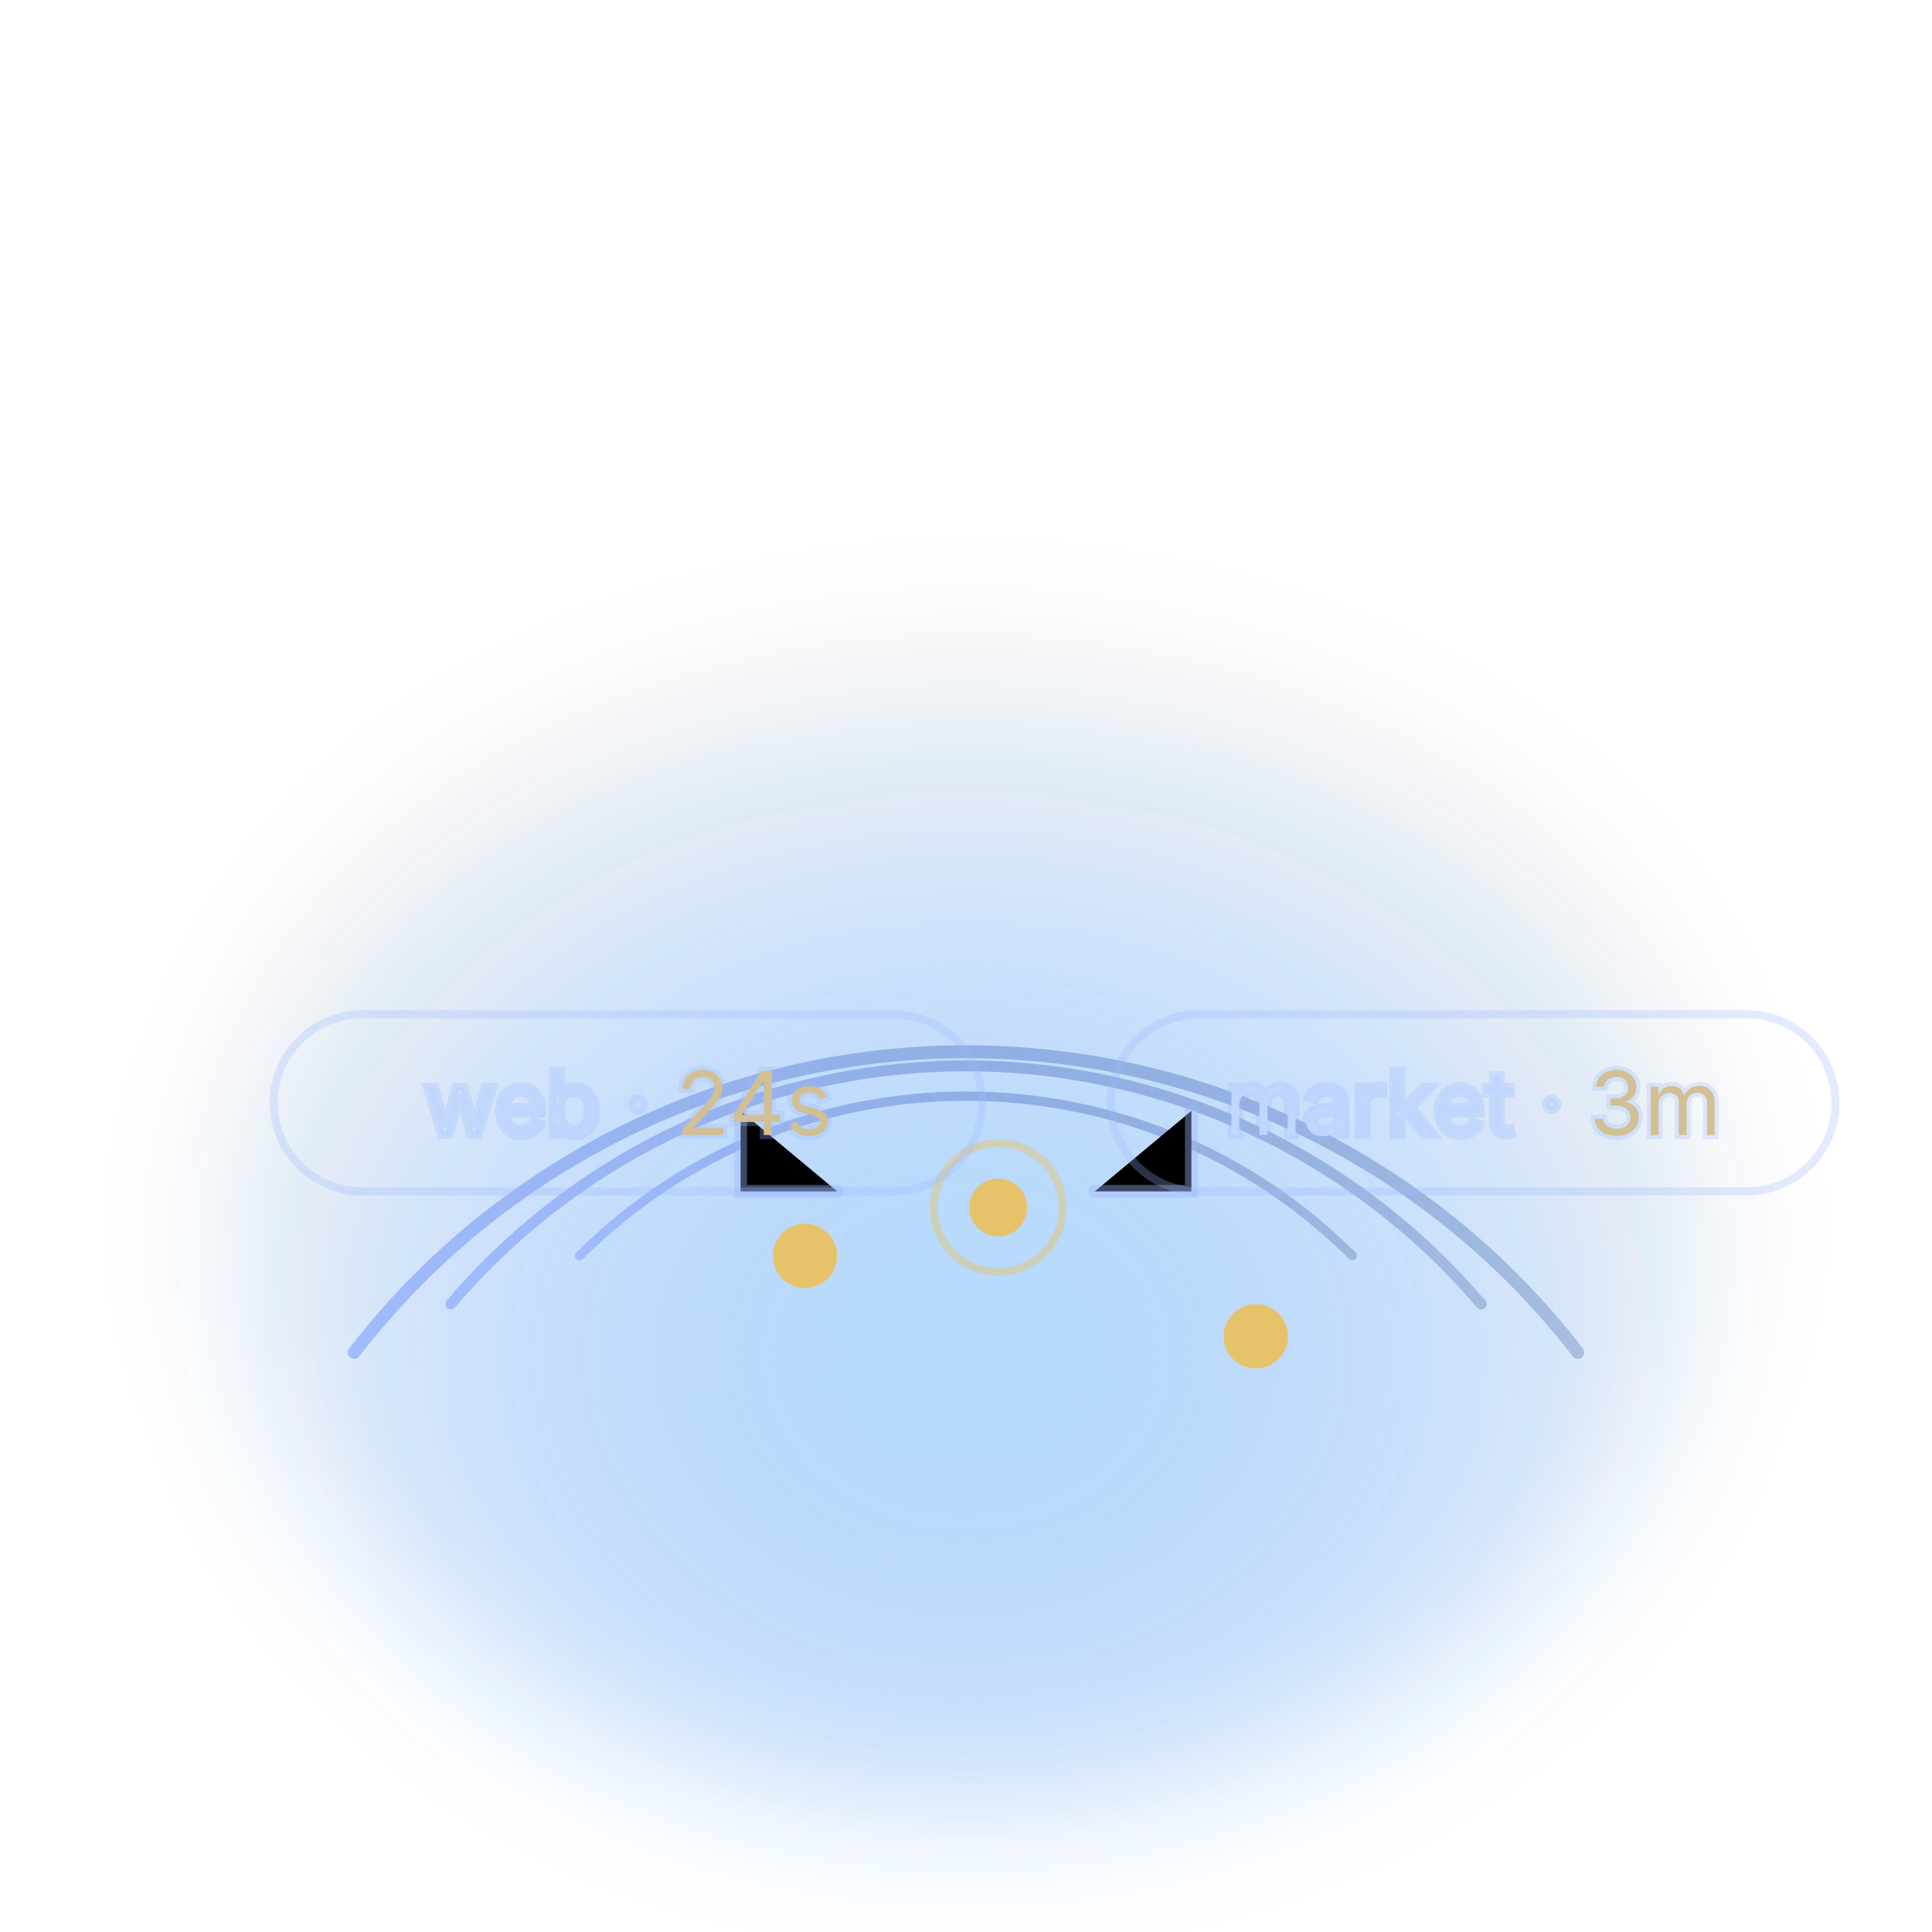
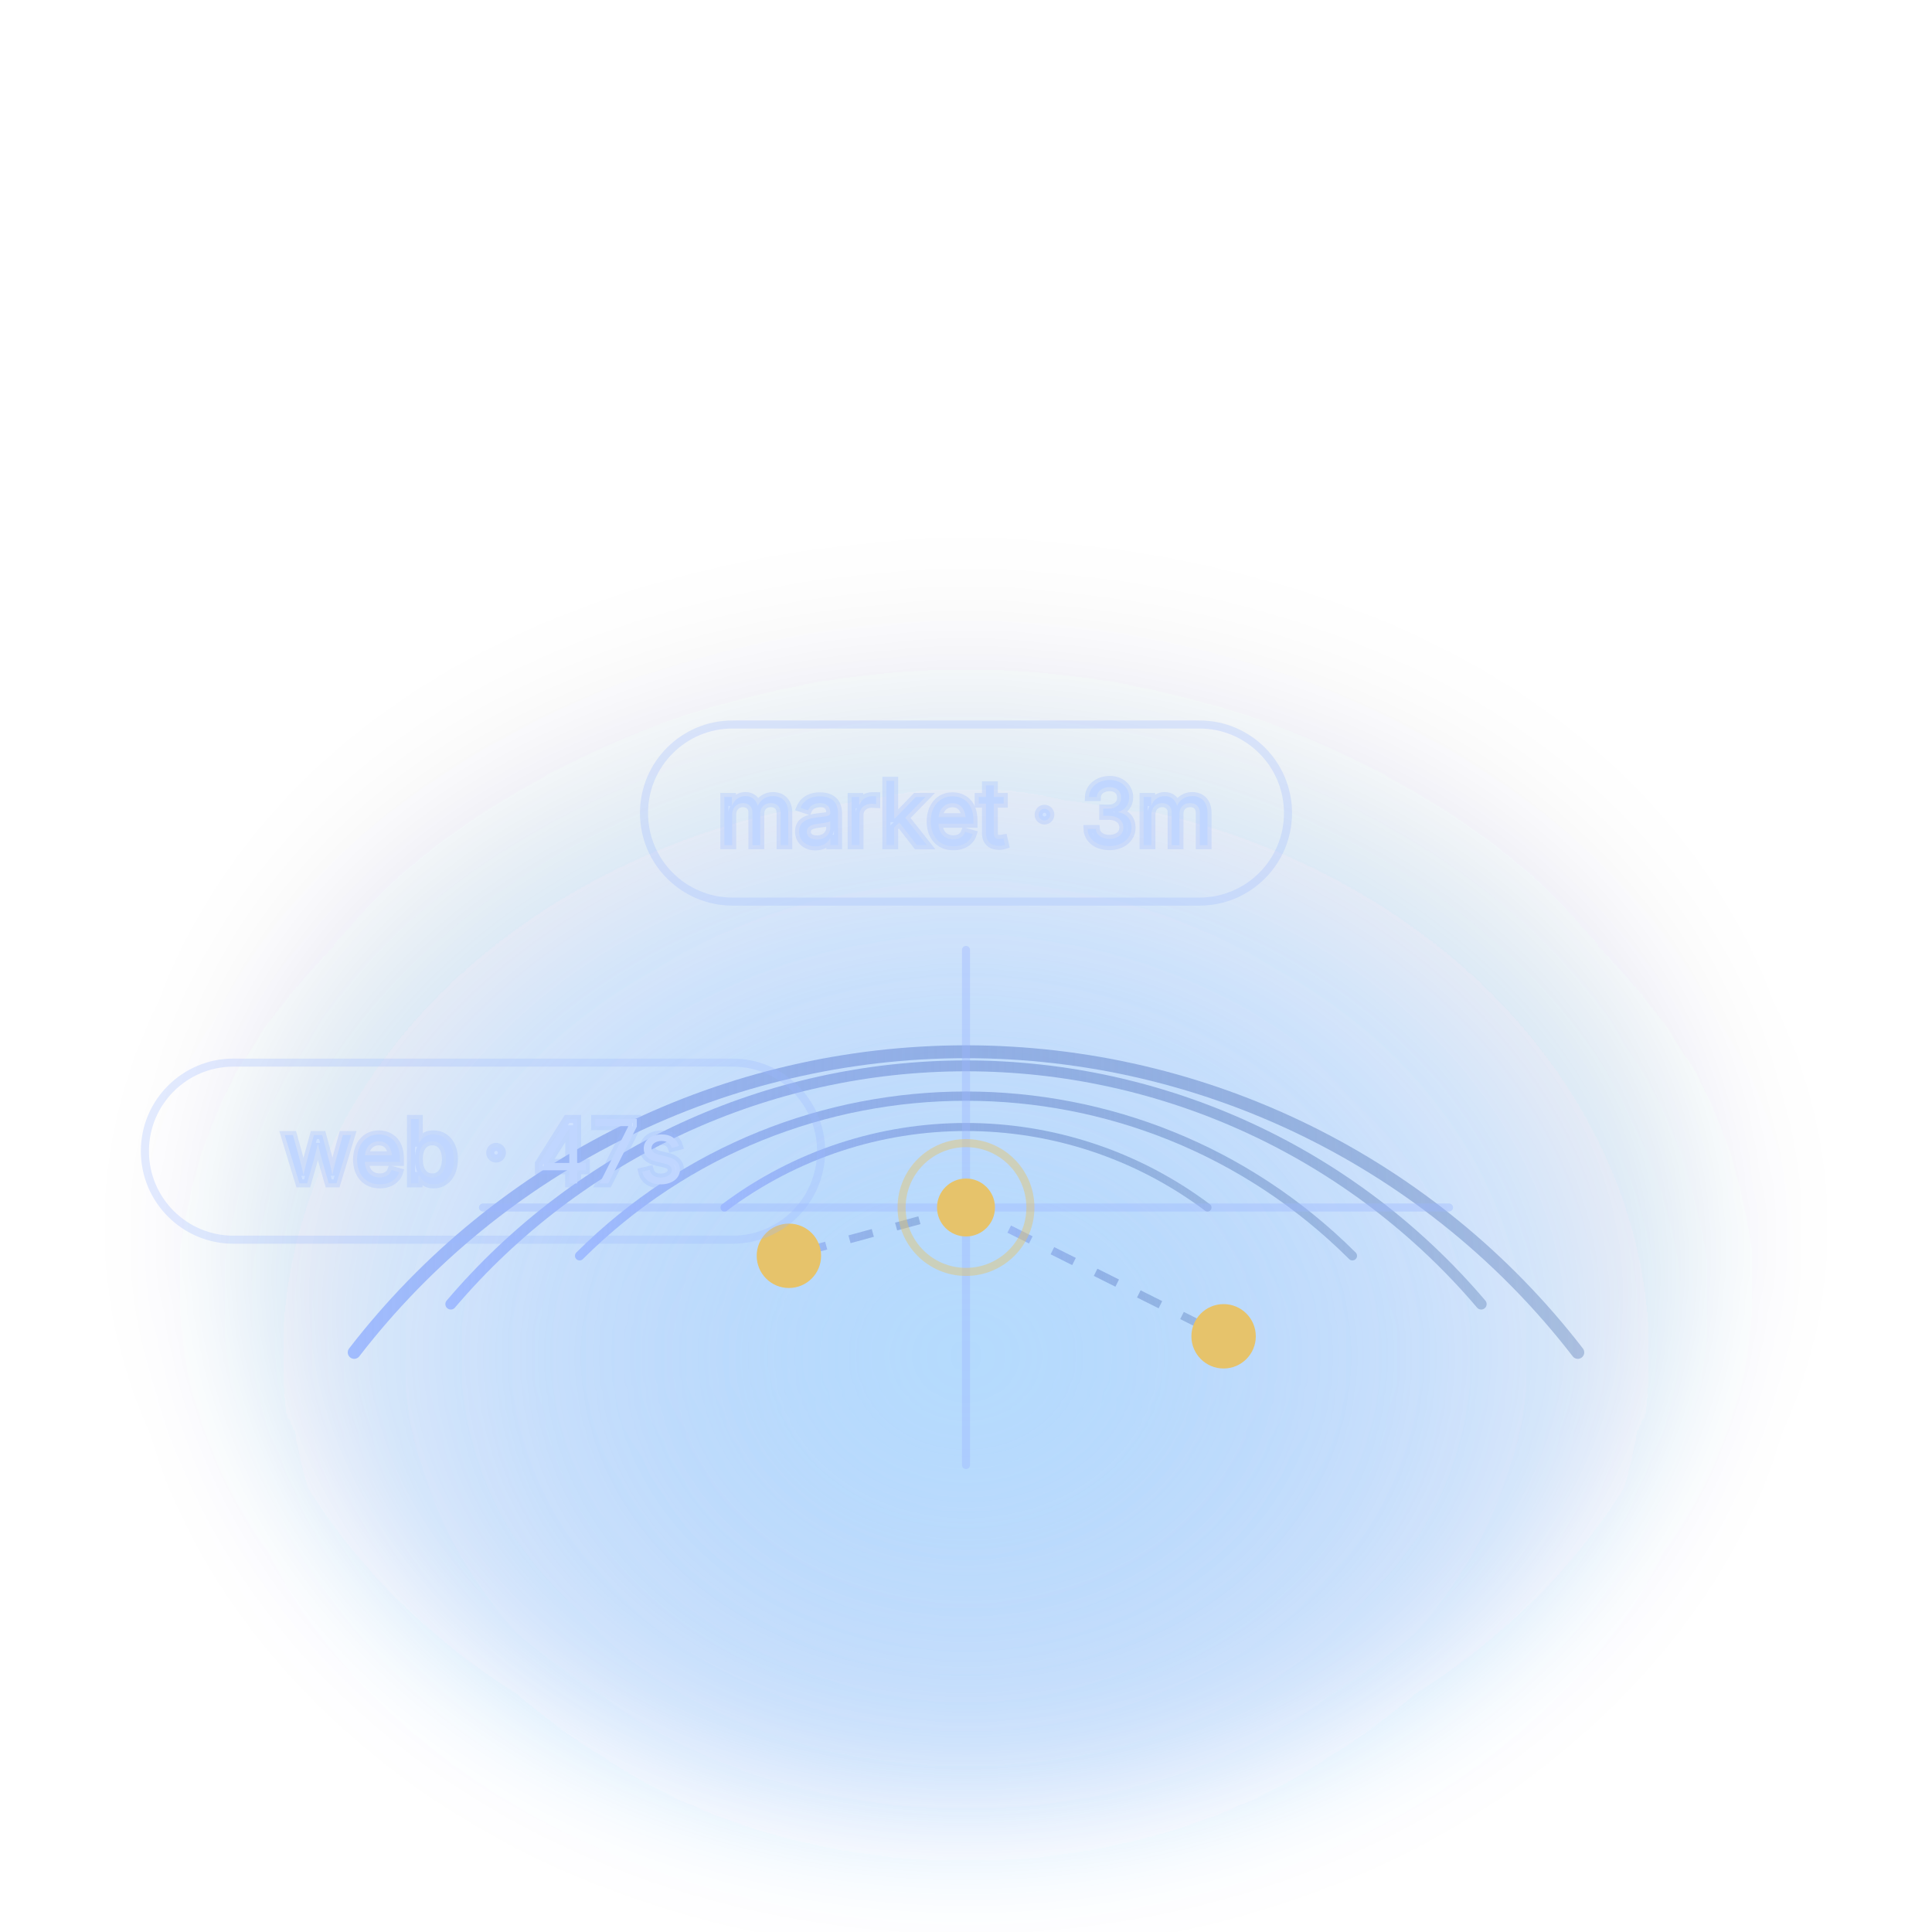
<svg xmlns="http://www.w3.org/2000/svg" width="240" height="240" viewBox="0 0 240 240">
  <defs>
    <radialGradient id="cg" cx="50%" cy="62%" r="60%">
      <stop offset="0" stop-color="#7EC3FF" stop-opacity=".58" />
      <stop offset=".65" stop-color="#2A7FF0" stop-opacity=".20" />
      <stop offset="1" stop-color="#0b1119" stop-opacity="0" />
    </radialGradient>
    <linearGradient id="rail" x1="0" y1="0" x2="1" y2="0">
      <stop offset="0" stop-color="#9BB7FF" stop-opacity=".9" />
      <stop offset="1" stop-color="#4C6FAE" stop-opacity=".34" />
    </linearGradient>
    <filter id="soft">
      <feGaussianBlur stdDeviation="8" />
    </filter>
  </defs>
  <ellipse cx="120" cy="150" rx="92" ry="76" fill="url(#cg)" filter="url(#soft)" />
  <g fill="none" stroke="url(#rail)" stroke-linecap="round">
    <path d="M44,168 A96,96 0 0 1 196,168" stroke-width="1.6" />
    <path d="M56,162 A84,84 0 0 1 184,162" stroke-width="1.35" />
    <path d="M72,156 A68,68 0 0 1 168,156" stroke-width="1.15" />
+     <path d="M90,150 A50,50 0 0 1 150,150" stroke-width="1" />
  </g>
-   <g stroke="rgba(155,183,255,.40)" stroke-width="1.6" stroke-linecap="round">
-     <path d="M92 138 v10 h12" />
-     <path d="M148 138 v10 h-12" />
+   <g stroke="rgba(155,183,255,.38)" stroke-linecap="round">
+     <line x1="60" y1="150" x2="180" y2="150" stroke-width="1" />
+     <line x1="120" y1="118" x2="120" y2="182" stroke-width="1" />
+   </g>
+   <g stroke="url(#rail)" stroke-dasharray="3 3" opacity=".9">
+     <path d="M120,150 L98,156" />
+     <path d="M120,150 L152,166" />
  </g>
  <g fill="#E6C36B">
-     <circle cx="100" cy="156" r="4" />
-     <circle cx="124" cy="150" r="3.6" />
-     <circle cx="156" cy="166" r="4" />
+     <circle cx="98" cy="156" r="4" />
+     <circle cx="120" cy="150" r="3.6" />
+     <circle cx="152" cy="166" r="4" />
  </g>
-   <circle cx="124" cy="150" r="8" fill="none" stroke="#E6C36B" stroke-opacity=".45" />
-   <g font-family="'Plus Jakarta Sans', Inter, system-ui" font-size="11" fill="#CFE2FF" stroke="rgba(155,183,255,.28)">
-     <g transform="translate(34,126)">
-       <rect x="0" y="0" width="88" height="22" rx="11" fill="none" />
-       <text x="44" y="15" text-anchor="middle">
-         web · <tspan fill="#E6C36B">24s</tspan>
-       </text>
+   <circle cx="120" cy="150" r="8" fill="none" stroke="#E6C36B" stroke-opacity=".45" />
+   <g font-family="Inter, system-ui" font-size="11" fill="#CFE2FF" stroke="rgba(155,183,255,.28)">
+     <g transform="translate(18,132)">
+       <rect x="0" y="0" width="84" height="22" rx="11" fill="none" />
+       <text x="42" y="15" text-anchor="middle">web · 47s</text>
    </g>
-     <g transform="translate(138,126)">
-       <rect x="0" y="0" width="90" height="22" rx="11" fill="none" />
-       <text x="45" y="15" text-anchor="middle">
-         market · <tspan fill="#E6C36B">3m</tspan>
-       </text>
+     <g transform="translate(80,90)">
+       <rect x="0" y="0" width="80" height="22" rx="11" fill="none" />
+       <text x="40" y="15" text-anchor="middle">market · 3m</text>
    </g>
  </g>
</svg>
